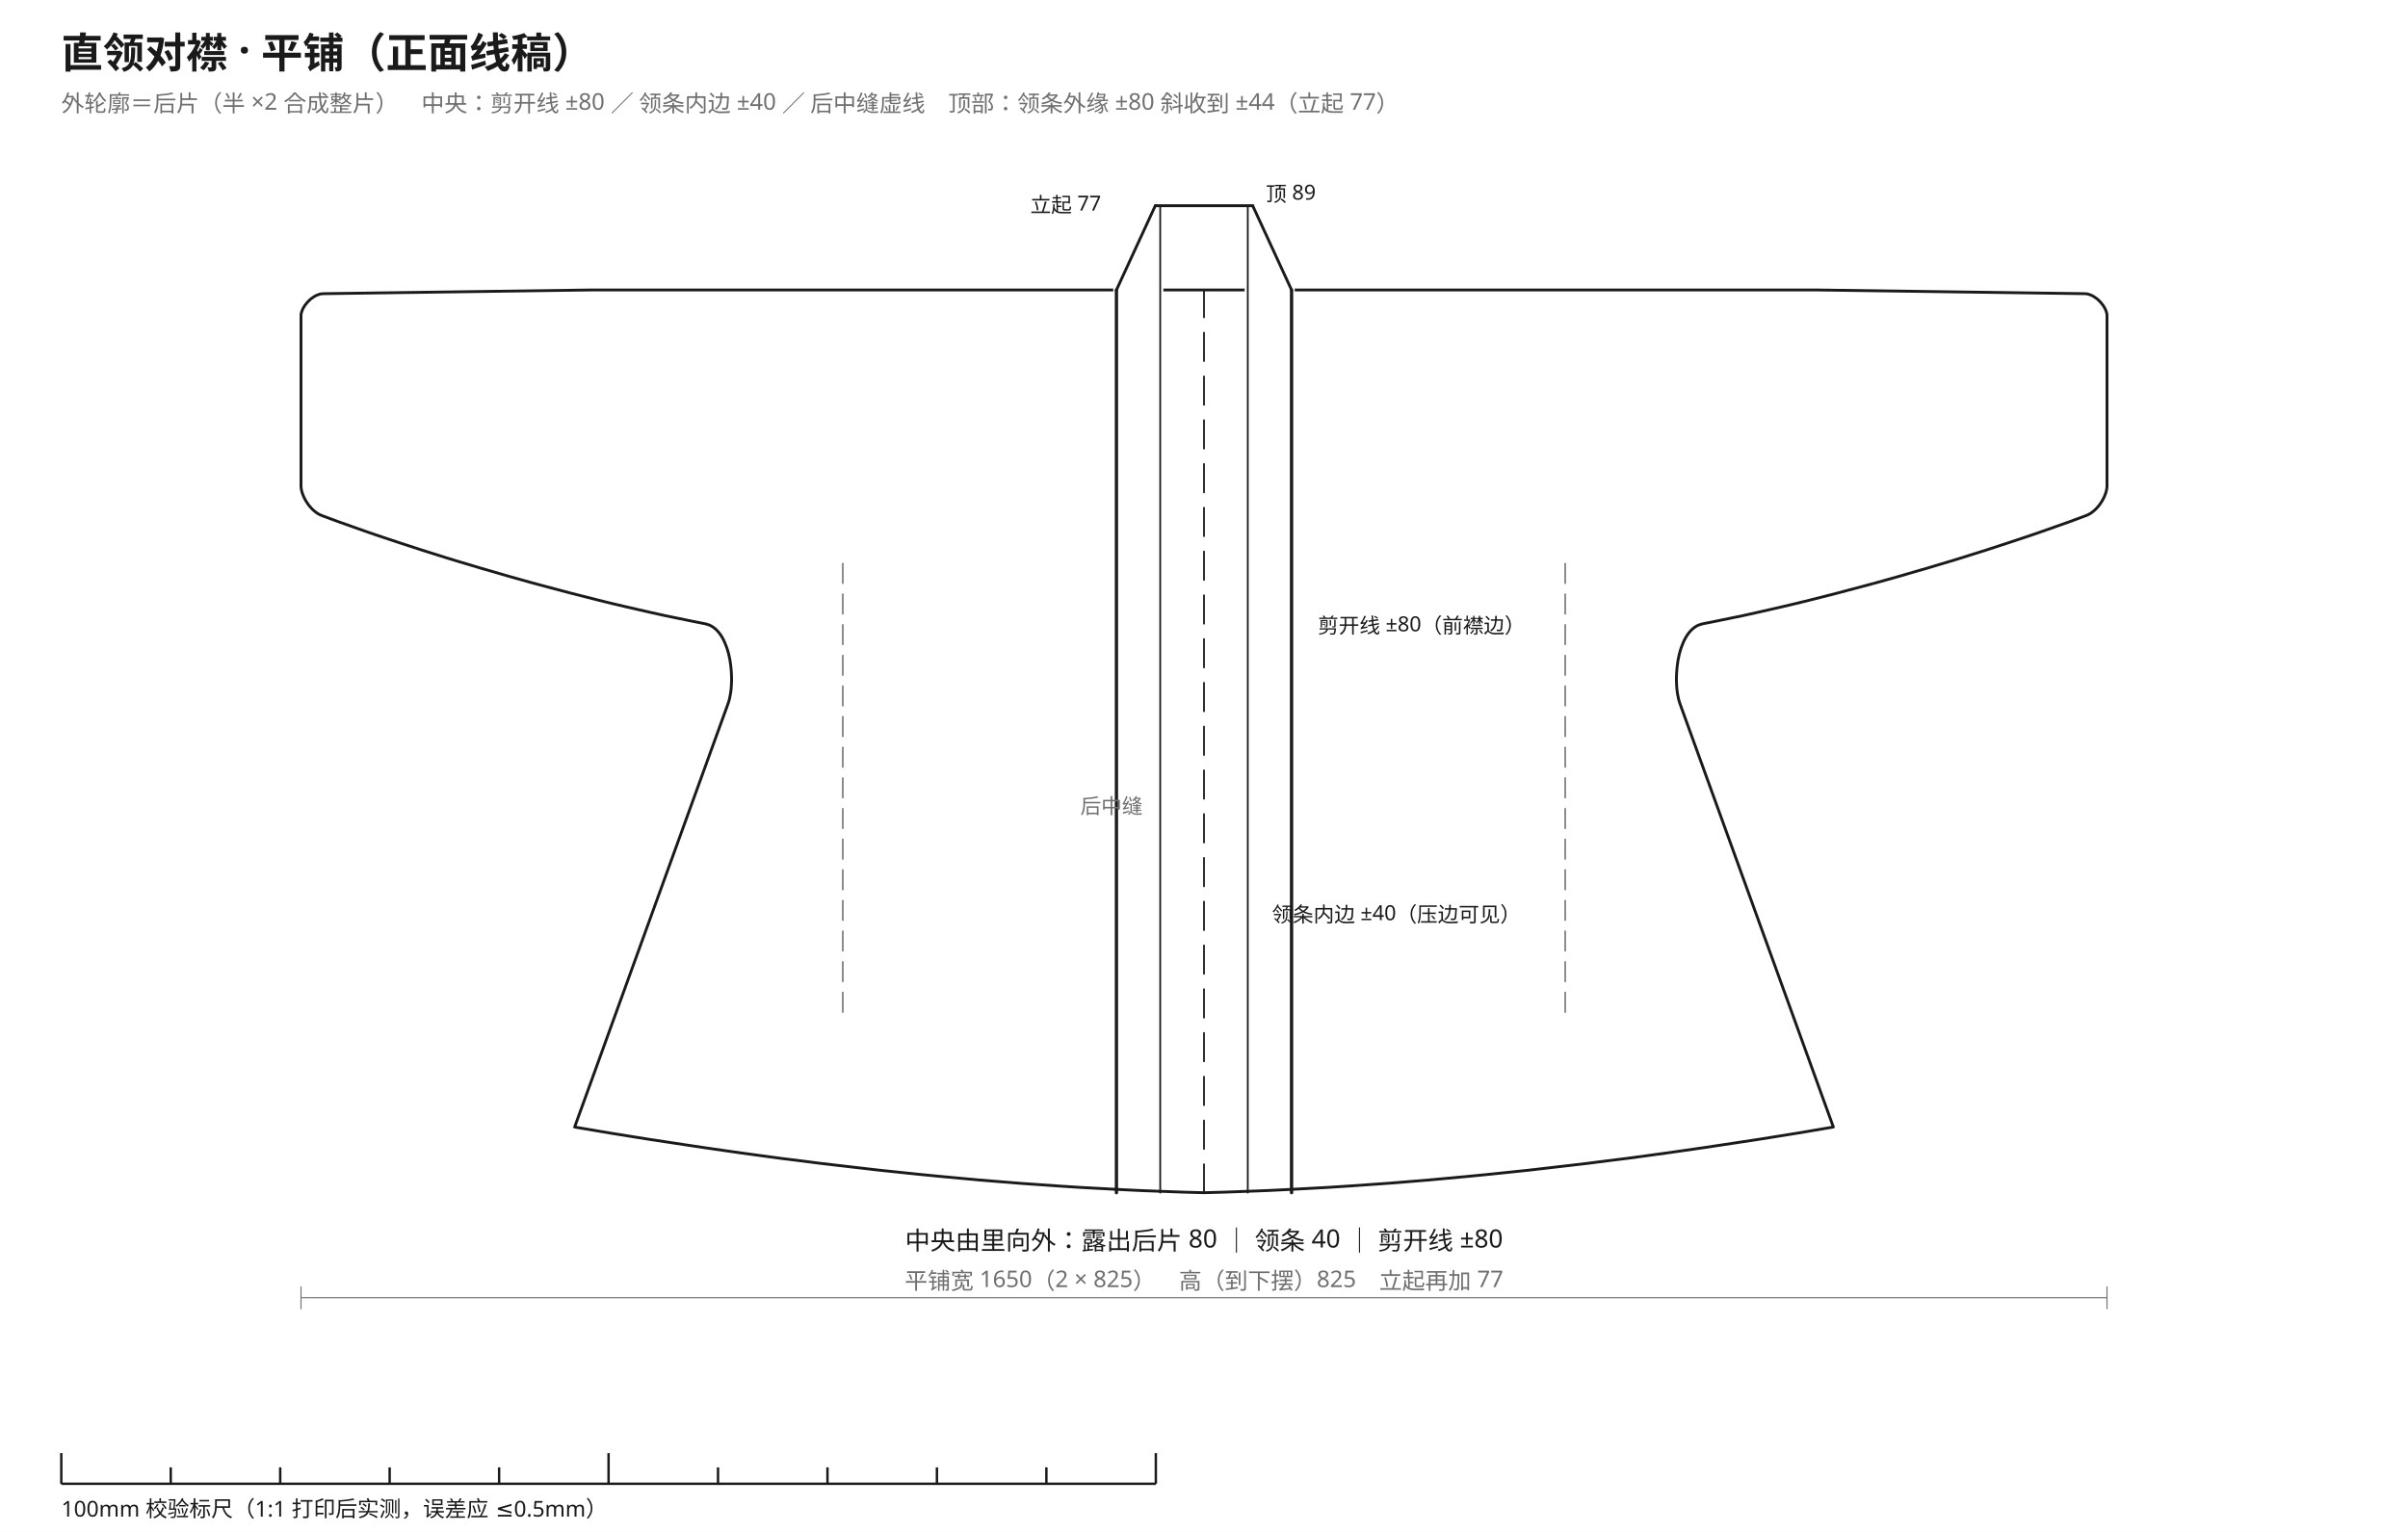
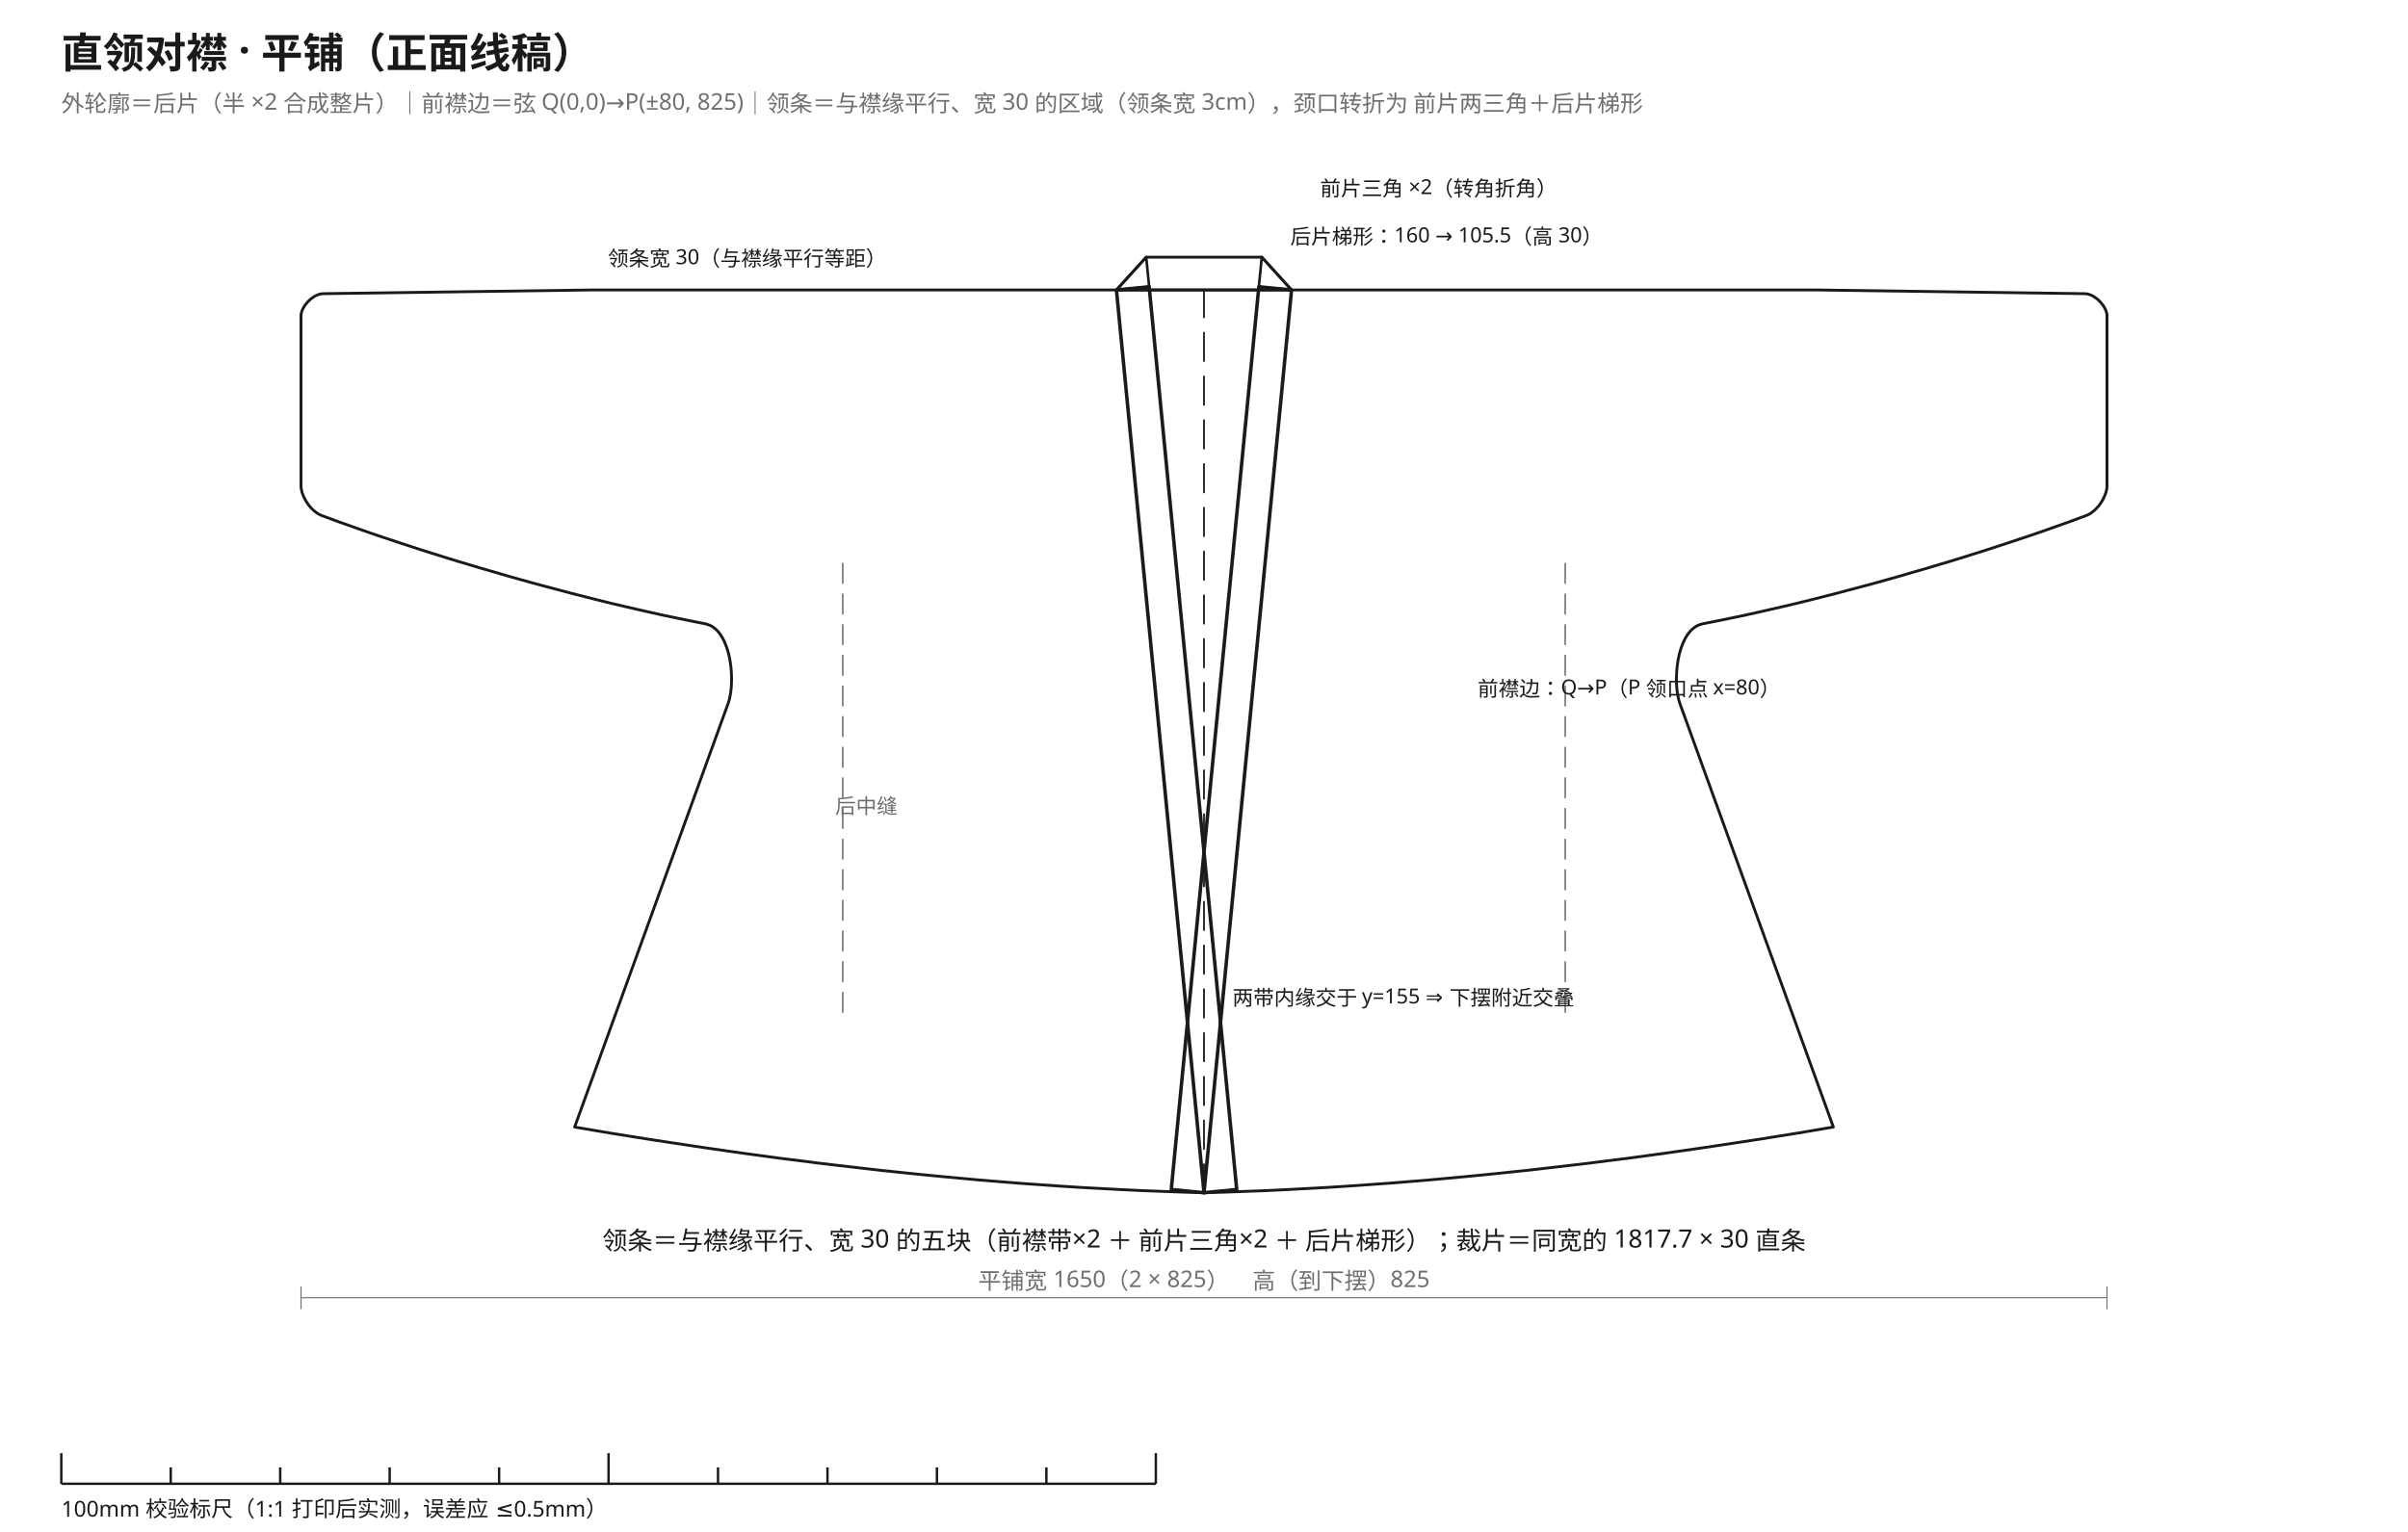
<svg xmlns="http://www.w3.org/2000/svg" width="2200" height="1400" viewBox="0 0 2200 1400">
  <rect width="100%" height="100%" fill="#ffffff" />
  <text x="56.0" y="62.0" font-family="sans-serif" font-size="38" fill="#1a1a1a" text-anchor="start" font-weight="600">直领对襟 · 平铺（正面线稿）</text>
-   <text x="56.0" y="102.0" font-family="sans-serif" font-size="21" fill="#6f6f6f" text-anchor="start">外轮廓＝后片（半 ×2 合成整片）　中央：剪开线 ±80 ／ 领条内边 ±40 ／ 后中缝虚线　顶部：领条外缘 ±80 斜收到 ±44（立起 77）</text>
+   <text x="56.0" y="102.0" font-family="sans-serif" font-size="21" fill="#6f6f6f" text-anchor="start">外轮廓＝后片（半 ×2 合成整片）｜前襟边＝弦 Q(0,0)→P(±80, 825)｜领条＝与襟缘平行、宽 30 的区域（领条宽 3cm），颈口转折为 前片两三角＋后片梯形</text>
  <path d="M 1100.0 1090.0 L 1118.7 1089.5 L 1137.5 1088.8 L 1156.2 1088.1 L 1175.0 1087.2 L 1193.7 1086.2 L 1212.3 1085.2 L 1231.0 1084.0 L 1249.6 1082.7 L 1268.2 1081.4 L 1286.7 1079.9 L 1305.2 1078.4 L 1323.7 1076.7 L 1342.1 1075.0 L 1360.4 1073.2 L 1378.7 1071.3 L 1396.9 1069.4 L 1415.0 1067.3 L 1433.1 1065.2 L 1451.0 1063.1 L 1468.9 1060.8 L 1486.7 1058.6 L 1504.4 1056.2 L 1522.0 1053.8 L 1539.5 1051.3 L 1556.8 1048.8 L 1574.1 1046.2 L 1591.2 1043.6 L 1608.3 1041.0 L 1625.1 1038.3 L 1641.9 1035.6 L 1658.5 1032.8 L 1675.0 1030.0 L 1535.1 643.8 L 1534.4 641.7 L 1533.7 639.4 L 1533.2 637.0 L 1532.7 634.5 L 1532.3 631.9 L 1532.0 629.2 L 1531.8 626.4 L 1531.7 623.6 L 1531.6 620.8 L 1531.7 617.8 L 1531.8 614.9 L 1532.0 612.0 L 1532.3 609.0 L 1532.7 606.1 L 1533.1 603.2 L 1533.7 600.4 L 1534.3 597.6 L 1535.1 594.8 L 1535.9 592.2 L 1536.9 589.6 L 1537.9 587.1 L 1539.0 584.7 L 1540.2 582.5 L 1541.5 580.4 L 1542.9 578.5 L 1544.4 576.7 L 1546.0 575.1 L 1547.7 573.7 L 1549.6 572.4 L 1551.5 571.4 L 1553.5 570.7 L 1555.6 570.1 L 1567.7 567.7 L 1579.8 565.2 L 1592.0 562.7 L 1604.2 560.0 L 1616.5 557.2 L 1628.7 554.4 L 1641.0 551.5 L 1653.2 548.5 L 1665.4 545.4 L 1677.6 542.3 L 1689.6 539.1 L 1701.7 535.9 L 1713.6 532.7 L 1725.4 529.4 L 1737.1 526.1 L 1748.7 522.7 L 1760.2 519.4 L 1771.5 516.0 L 1782.6 512.7 L 1793.6 509.3 L 1804.4 505.9 L 1814.9 502.6 L 1825.3 499.2 L 1835.4 495.9 L 1845.3 492.6 L 1854.9 489.4 L 1864.2 486.2 L 1873.3 483.0 L 1882.0 479.9 L 1890.5 476.9 L 1898.6 473.9 L 1906.4 471.0 L 1907.2 470.6 L 1908.1 470.2 L 1909.0 469.7 L 1909.9 469.2 L 1910.7 468.6 L 1911.6 468.0 L 1912.4 467.3 L 1913.3 466.6 L 1914.1 465.9 L 1914.9 465.1 L 1915.7 464.3 L 1916.4 463.4 L 1917.2 462.6 L 1917.9 461.7 L 1918.6 460.7 L 1919.2 459.8 L 1919.9 458.8 L 1920.5 457.8 L 1921.1 456.8 L 1921.6 455.8 L 1922.1 454.8 L 1922.6 453.8 L 1923.0 452.8 L 1923.4 451.7 L 1923.8 450.7 L 1924.1 449.7 L 1924.4 448.6 L 1924.6 447.6 L 1924.8 446.6 L 1924.9 445.6 L 1925.0 444.7 L 1925.0 443.7 L 1925.0 288.7 L 1925.0 287.9 L 1924.9 287.0 L 1924.7 286.2 L 1924.5 285.3 L 1924.2 284.5 L 1923.9 283.6 L 1923.5 282.7 L 1923.1 281.9 L 1922.6 281.0 L 1922.1 280.2 L 1921.6 279.3 L 1921.0 278.5 L 1920.3 277.7 L 1919.7 276.9 L 1919.0 276.1 L 1918.3 275.3 L 1917.5 274.6 L 1916.8 273.9 L 1916.0 273.2 L 1915.2 272.6 L 1914.3 272.0 L 1913.5 271.4 L 1912.7 270.9 L 1911.8 270.4 L 1911.0 270.0 L 1910.1 269.6 L 1909.2 269.3 L 1908.4 269.0 L 1907.5 268.7 L 1906.7 268.6 L 1905.8 268.5 L 1905.0 268.4 L 1660.0 265.0 L 1195.0 265.0 L 1100.0 265.0 L 1100.0 265.0 L 1005.0 265.0 L 540.0 265.0 L 295.0 268.4 L 294.2 268.5 L 293.3 268.6 L 292.5 268.7 L 291.6 269.0 L 290.8 269.3 L 289.9 269.6 L 289.0 270.0 L 288.2 270.4 L 287.3 270.9 L 286.5 271.4 L 285.7 272.0 L 284.8 272.6 L 284.0 273.2 L 283.2 273.9 L 282.5 274.6 L 281.7 275.3 L 281.0 276.1 L 280.3 276.9 L 279.7 277.7 L 279.0 278.5 L 278.4 279.3 L 277.9 280.2 L 277.4 281.0 L 276.9 281.9 L 276.5 282.7 L 276.1 283.6 L 275.8 284.5 L 275.5 285.3 L 275.3 286.2 L 275.1 287.0 L 275.0 287.9 L 275.0 288.7 L 275.0 443.7 L 275.0 444.7 L 275.1 445.6 L 275.2 446.6 L 275.4 447.6 L 275.6 448.6 L 275.9 449.7 L 276.2 450.7 L 276.6 451.7 L 277.0 452.8 L 277.4 453.8 L 277.9 454.8 L 278.4 455.8 L 278.9 456.8 L 279.5 457.8 L 280.1 458.8 L 280.8 459.8 L 281.4 460.7 L 282.1 461.7 L 282.8 462.6 L 283.6 463.4 L 284.3 464.3 L 285.1 465.1 L 285.9 465.9 L 286.7 466.6 L 287.6 467.3 L 288.4 468.0 L 289.3 468.6 L 290.1 469.2 L 291.0 469.7 L 291.9 470.2 L 292.8 470.6 L 293.6 471.0 L 301.4 473.9 L 309.5 476.9 L 318.0 479.9 L 326.7 483.0 L 335.8 486.2 L 345.1 489.4 L 354.7 492.6 L 364.6 495.9 L 374.7 499.2 L 385.1 502.6 L 395.6 505.9 L 406.4 509.3 L 417.4 512.7 L 428.5 516.0 L 439.8 519.4 L 451.3 522.7 L 462.9 526.1 L 474.6 529.4 L 486.4 532.7 L 498.3 535.9 L 510.4 539.1 L 522.4 542.3 L 534.6 545.4 L 546.8 548.5 L 559.0 551.5 L 571.3 554.4 L 583.5 557.2 L 595.8 560.0 L 608.0 562.7 L 620.2 565.2 L 632.3 567.7 L 644.4 570.1 L 646.5 570.7 L 648.5 571.4 L 650.4 572.4 L 652.3 573.7 L 654.0 575.1 L 655.6 576.7 L 657.1 578.5 L 658.5 580.4 L 659.8 582.5 L 661.0 584.7 L 662.1 587.1 L 663.1 589.6 L 664.1 592.2 L 664.9 594.8 L 665.7 597.6 L 666.3 600.4 L 666.9 603.2 L 667.3 606.1 L 667.7 609.0 L 668.0 612.0 L 668.2 614.9 L 668.3 617.8 L 668.4 620.8 L 668.3 623.6 L 668.2 626.4 L 668.0 629.2 L 667.7 631.9 L 667.3 634.5 L 666.8 637.0 L 666.3 639.4 L 665.6 641.7 L 664.9 643.8 L 525.0 1030.0 L 541.5 1032.8 L 558.1 1035.6 L 574.9 1038.3 L 591.7 1041.0 L 608.8 1043.6 L 625.9 1046.2 L 643.2 1048.8 L 660.5 1051.3 L 678.0 1053.8 L 695.6 1056.2 L 713.3 1058.6 L 731.1 1060.8 L 749.0 1063.1 L 766.9 1065.2 L 785.0 1067.3 L 803.1 1069.4 L 821.3 1071.3 L 839.6 1073.2 L 857.9 1075.0 L 876.3 1076.7 L 894.8 1078.4 L 913.3 1079.9 L 931.8 1081.4 L 950.4 1082.7 L 969.0 1084.0 L 987.7 1085.2 L 1006.3 1086.2 L 1025.0 1087.2 L 1043.8 1088.1 L 1062.5 1088.8 L 1081.3 1089.5 L 1100.0 1090.0 Z" fill="none" stroke="#1a1a1a" stroke-width="2.6" stroke-linejoin="round" />
-   <path d="M 1020.0 265.0 L 1060.0 265.0" stroke="#ffffff" stroke-width="6.0" fill="none" stroke-linecap="round" />
-   <path d="M 1140.0 265.0 L 1180.0 265.0" stroke="#ffffff" stroke-width="6.0" fill="none" stroke-linecap="round" />
-   <path d="M 1020.0 1090.0 L 1020.0 265.0" stroke="#1a1a1a" stroke-width="3.0" fill="none" stroke-linecap="round" />
-   <path d="M 1060.0 1090.0 L 1060.0 188.0" stroke="#1a1a1a" stroke-width="1.6" fill="none" stroke-linecap="round" />
-   <path d="M 1180.0 1090.0 L 1180.0 265.0" stroke="#1a1a1a" stroke-width="3.0" fill="none" stroke-linecap="round" />
-   <path d="M 1140.0 1090.0 L 1140.0 188.0" stroke="#1a1a1a" stroke-width="1.6" fill="none" stroke-linecap="round" />
+   <path d="M 1100.0 1090.0 L 1180.0 265.0 L 1150.1 262.1 L 1070.1 1087.1 Z" fill="none" stroke="#1a1a1a" stroke-width="3.2" stroke-linejoin="round" />
+   <path d="M 1100.0 1090.0 L 1020.0 265.0 L 1049.9 262.1 L 1129.9 1087.1 Z" fill="none" stroke="#1a1a1a" stroke-width="3.2" stroke-linejoin="round" />
+   <path d="M 1180.0 265.0 L 1150.1 262.1 L 1152.8 235.0 Z" fill="none" stroke="#1a1a1a" stroke-width="2.4" stroke-linejoin="round" />
+   <path d="M 1020.0 265.0 L 1049.9 262.1 L 1047.2 235.0 Z" fill="none" stroke="#1a1a1a" stroke-width="2.4" stroke-linejoin="round" />
+   <path d="M 1180.0 265.0 L 1152.8 235.0 L 1047.2 235.0 L 1020.0 265.0 Z" fill="none" stroke="#1a1a1a" stroke-width="2.6" stroke-linejoin="round" />
  <path d="M 1100.0 1090.0 L 1100.0 265.0" stroke="#1a1a1a" stroke-width="1.6" fill="none" stroke-linecap="round" stroke-dasharray="26 14" />
-   <path d="M 1020.0 265.0 L 1055.5 188.0" stroke="#1a1a1a" stroke-width="2.6" fill="none" stroke-linecap="round" />
-   <path d="M 1180.0 265.0 L 1144.5 188.0" stroke="#1a1a1a" stroke-width="2.6" fill="none" stroke-linecap="round" />
-   <path d="M 1055.5 188.0 L 1144.5 188.0" stroke="#1a1a1a" stroke-width="2.6" fill="none" stroke-linecap="round" />
  <path d="M 770.0 925.0 L 770.0 512.5" stroke="#6f6f6f" stroke-width="1.4" fill="none" stroke-linecap="round" stroke-dasharray="18 10" />
  <path d="M 1430.0 925.0 L 1430.0 512.5" stroke="#6f6f6f" stroke-width="1.4" fill="none" stroke-linecap="round" stroke-dasharray="18 10" />
-   <text x="1006.0" y="194.0" font-family="sans-serif" font-size="19" fill="#1a1a1a" text-anchor="end">立起 77</text>
-   <text x="1156.5" y="184.0" font-family="sans-serif" font-size="19" fill="#1a1a1a" text-anchor="start">顶 89</text>
-   <text x="1204.0" y="578.5" font-family="sans-serif" font-size="19" fill="#1a1a1a" text-anchor="start">剪开线 ±80（前襟边）</text>
-   <text x="1162.0" y="842.5" font-family="sans-serif" font-size="19" fill="#1a1a1a" text-anchor="start">领条内边 ±40（压边可见）</text>
-   <text x="1044.0" y="743.5" font-family="sans-serif" font-size="19" fill="#6f6f6f" text-anchor="end">后中缝</text>
-   <text x="1100.0" y="1142.0" font-family="sans-serif" font-size="23" fill="#1a1a1a" text-anchor="middle">中央由里向外：露出后片 80 ｜ 领条 40 ｜ 剪开线 ±80</text>
-   <text x="1100.0" y="1178.0" font-family="sans-serif" font-size="21" fill="#6f6f6f" text-anchor="middle">平铺宽 1650（2 × 825）　高（到下摆）825　立起再加 77</text>
+   <text x="810.0" y="243.0" font-family="sans-serif" font-size="19" fill="#1a1a1a" text-anchor="end">领条宽 30（与襟缘平行等距）</text>
+   <text x="1178.8" y="223.0" font-family="sans-serif" font-size="19" fill="#1a1a1a" text-anchor="start">后片梯形：160 → 105.5（高 30）</text>
+   <text x="1350.0" y="636.2" font-family="sans-serif" font-size="19" fill="#1a1a1a" text-anchor="start">前襟边：Q→P（P 领口点 x=80）</text>
+   <text x="1206.0" y="179.0" font-family="sans-serif" font-size="19" fill="#1a1a1a" text-anchor="start">前片三角 ×2（转角折角）</text>
+   <text x="820.0" y="743.5" font-family="sans-serif" font-size="19" fill="#6f6f6f" text-anchor="end">后中缝</text>
+   <text x="1126.0" y="918.6" font-family="sans-serif" font-size="19" fill="#1a1a1a" text-anchor="start">两带内缘交于 y=155 ⇒ 下摆附近交叠</text>
+   <text x="1100.0" y="1142.0" font-family="sans-serif" font-size="23" fill="#1a1a1a" text-anchor="middle">领条＝与襟缘平行、宽 30 的五块（前襟带×2 ＋ 前片三角×2 ＋ 后片梯形）；裁片＝同宽的 1817.7 × 30 直条</text>
+   <text x="1100.0" y="1178.0" font-family="sans-serif" font-size="21" fill="#6f6f6f" text-anchor="middle">平铺宽 1650（2 × 825）　高（到下摆）825</text>
  <path d="M 275.0 1186.0 L 1925.0 1186.0" stroke="#6f6f6f" stroke-width="1.0" fill="none" stroke-linecap="round" />
  <path d="M 275.0 1176.0 L 275.0 1196.0" stroke="#6f6f6f" stroke-width="1.0" fill="none" stroke-linecap="round" />
  <path d="M 1925.0 1176.0 L 1925.0 1196.0" stroke="#6f6f6f" stroke-width="1.0" fill="none" stroke-linecap="round" />
  <g id="SCALE" stroke="#1a1a1a" stroke-width="2.2" fill="none">
    <path d="M 56.0 1356.0 L 56.0 1328.0" />
    <path d="M 156.0 1356.0 L 156.0 1341.0" />
    <path d="M 256.0 1356.0 L 256.0 1341.0" />
    <path d="M 356.0 1356.0 L 356.0 1341.0" />
    <path d="M 456.0 1356.0 L 456.0 1341.0" />
    <path d="M 556.0 1356.0 L 556.0 1328.0" />
    <path d="M 656.0 1356.0 L 656.0 1341.0" />
    <path d="M 756.0 1356.0 L 756.0 1341.0" />
    <path d="M 856.0 1356.0 L 856.0 1341.0" />
    <path d="M 956.0 1356.0 L 956.0 1341.0" />
    <path d="M 1056.0 1356.0 L 1056.0 1328.0" />
    <path d="M 56.0 1356.0 L 1056.0 1356.0" />
  </g>
  <text x="56.0" y="1386.0" font-family="sans-serif" font-size="20" fill="#1a1a1a" text-anchor="start">100mm 校验标尺（1:1 打印后实测，误差应 ≤0.5mm）</text>
</svg>
